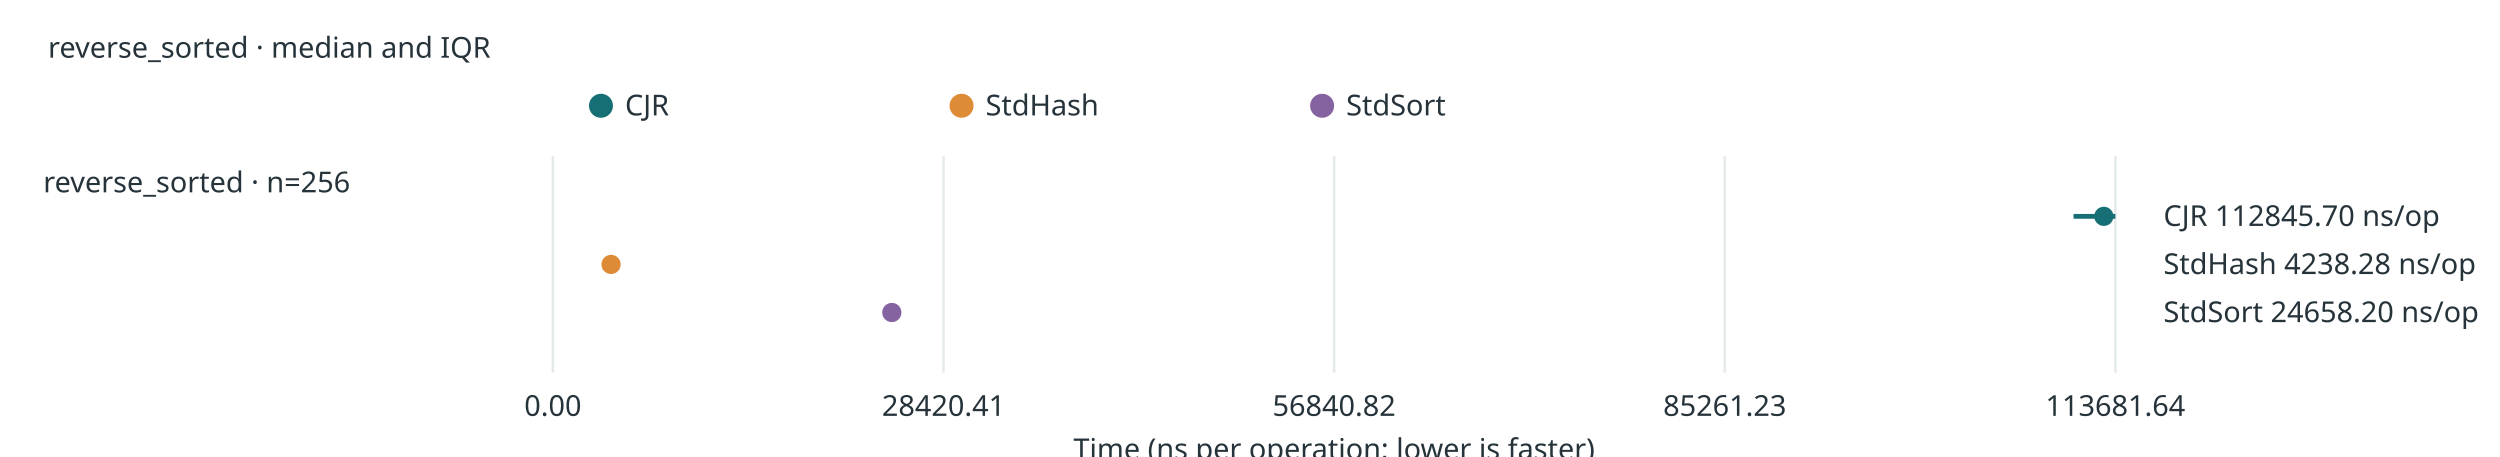
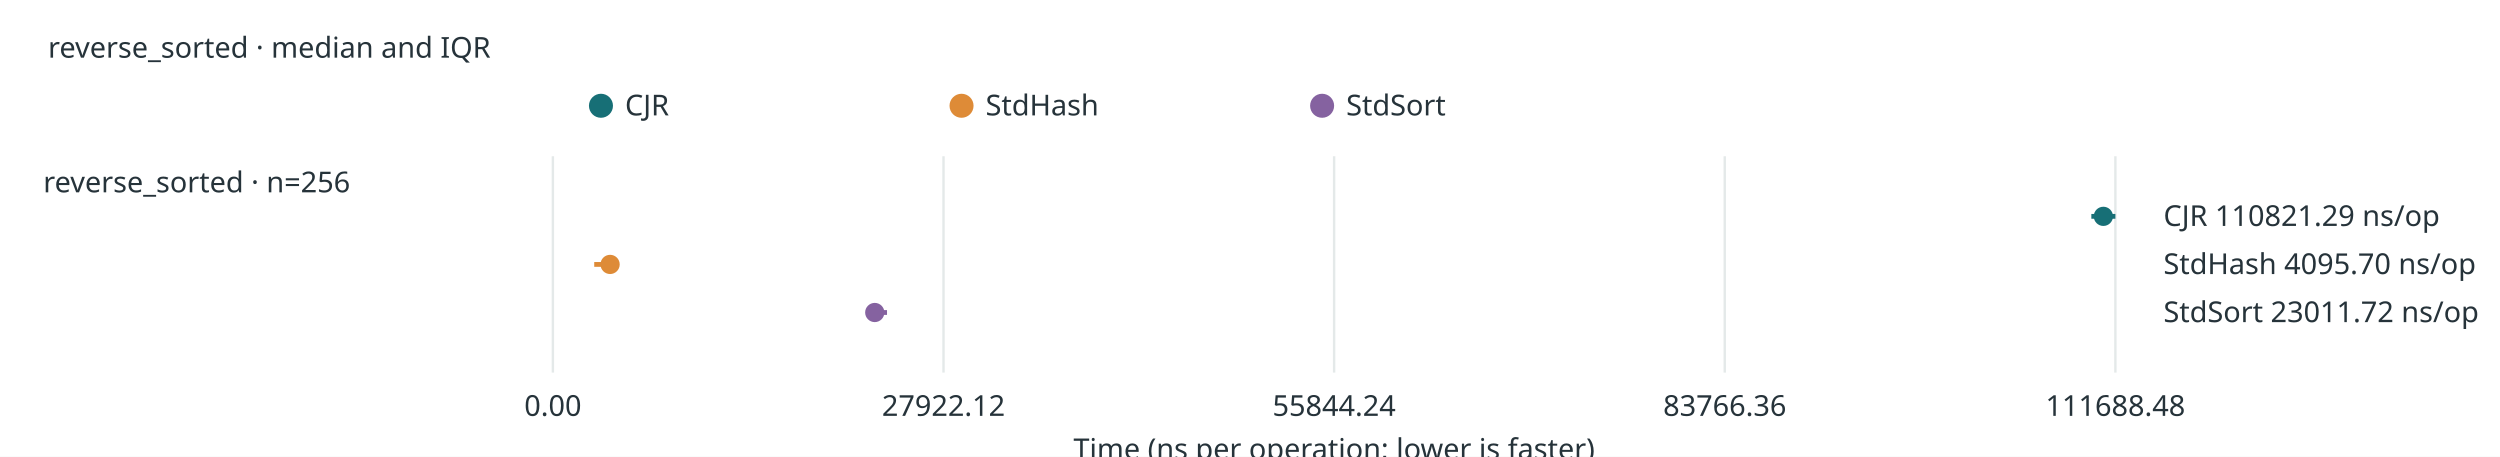
<svg xmlns="http://www.w3.org/2000/svg" viewBox="0 0 1040 190" role="img">
  <style>text{font:12px system-ui;fill:#26333a}.axis{stroke:#9aa7aa}.grid{stroke:#e4e9e9}</style>
  <rect width="100%" height="100%" fill="white" />
  <text x="20" y="24" font-size="17">reverse_sorted · median and IQR</text>
  <circle cx="250" cy="44" r="5" fill="#176f76" />
  <text x="260" y="48">CJR</text>
  <circle cx="400" cy="44" r="5" fill="#de8b37" />
  <text x="410" y="48">StdHash</text>
  <circle cx="550" cy="44" r="5" fill="#8562a0" />
  <text x="560" y="48">StdSort</text>
  <path d="M 230.0 65 V 155" class="grid" />
  <text x="230.0" y="173" text-anchor="middle">0.00</text>
  <path d="M 392.5 65 V 155" class="grid" />
-   <text x="392.5" y="173" text-anchor="middle">28420.41</text>
+   <text x="392.5" y="173" text-anchor="middle">27922.12</text>
  <path d="M 555.0 65 V 155" class="grid" />
-   <text x="555.0" y="173" text-anchor="middle">56840.82</text>
+   <text x="555.0" y="173" text-anchor="middle">55844.24</text>
  <path d="M 717.5 65 V 155" class="grid" />
-   <text x="717.5" y="173" text-anchor="middle">85261.23</text>
+   <text x="717.5" y="173" text-anchor="middle">83766.36</text>
  <path d="M 880.0 65 V 155" class="grid" />
-   <text x="880.0" y="173" text-anchor="middle">113681.64</text>
+   <text x="880.0" y="173" text-anchor="middle">111688.48</text>
  <text x="555" y="191" text-anchor="middle">Time (ns per operation; lower is faster)</text>
  <text x="18" y="80">reverse_sorted · n=256</text>
  <g>
-     <path d="M 862.6 90 H 880.0" stroke="#176f76" stroke-width="2" />
-     <circle cx="875.2" cy="90" r="4" fill="#176f76" />
-     <text x="900" y="94">CJR 112845.70 ns/op</text>
+     <path d="M 870.0 90 H 880.0" stroke="#176f76" stroke-width="2" />
+     <circle cx="875.0" cy="90" r="4" fill="#176f76" />
+     <text x="900" y="94">CJR 110821.29 ns/op</text>
  </g>
  <g>
-     <path d="M 252.3 110 H 255.0" stroke="#de8b37" stroke-width="2" />
-     <circle cx="254.2" cy="110" r="4" fill="#de8b37" />
-     <text x="900" y="114">StdHash 4238.28 ns/op</text>
+     <path d="M 247.2 110 H 255.0" stroke="#de8b37" stroke-width="2" />
+     <circle cx="253.8" cy="110" r="4" fill="#de8b37" />
+     <text x="900" y="114">StdHash 4095.70 ns/op</text>
  </g>
  <g>
-     <path d="M 368.1 130 H 374.4" stroke="#8562a0" stroke-width="2" />
-     <circle cx="371.0" cy="130" r="4" fill="#8562a0" />
-     <text x="900" y="134">StdSort 24658.20 ns/op</text>
+     <path d="M 362.2 130 H 369.0" stroke="#8562a0" stroke-width="2" />
+     <circle cx="363.9" cy="130" r="4" fill="#8562a0" />
+     <text x="900" y="134">StdSort 23011.72 ns/op</text>
  </g>
</svg>
